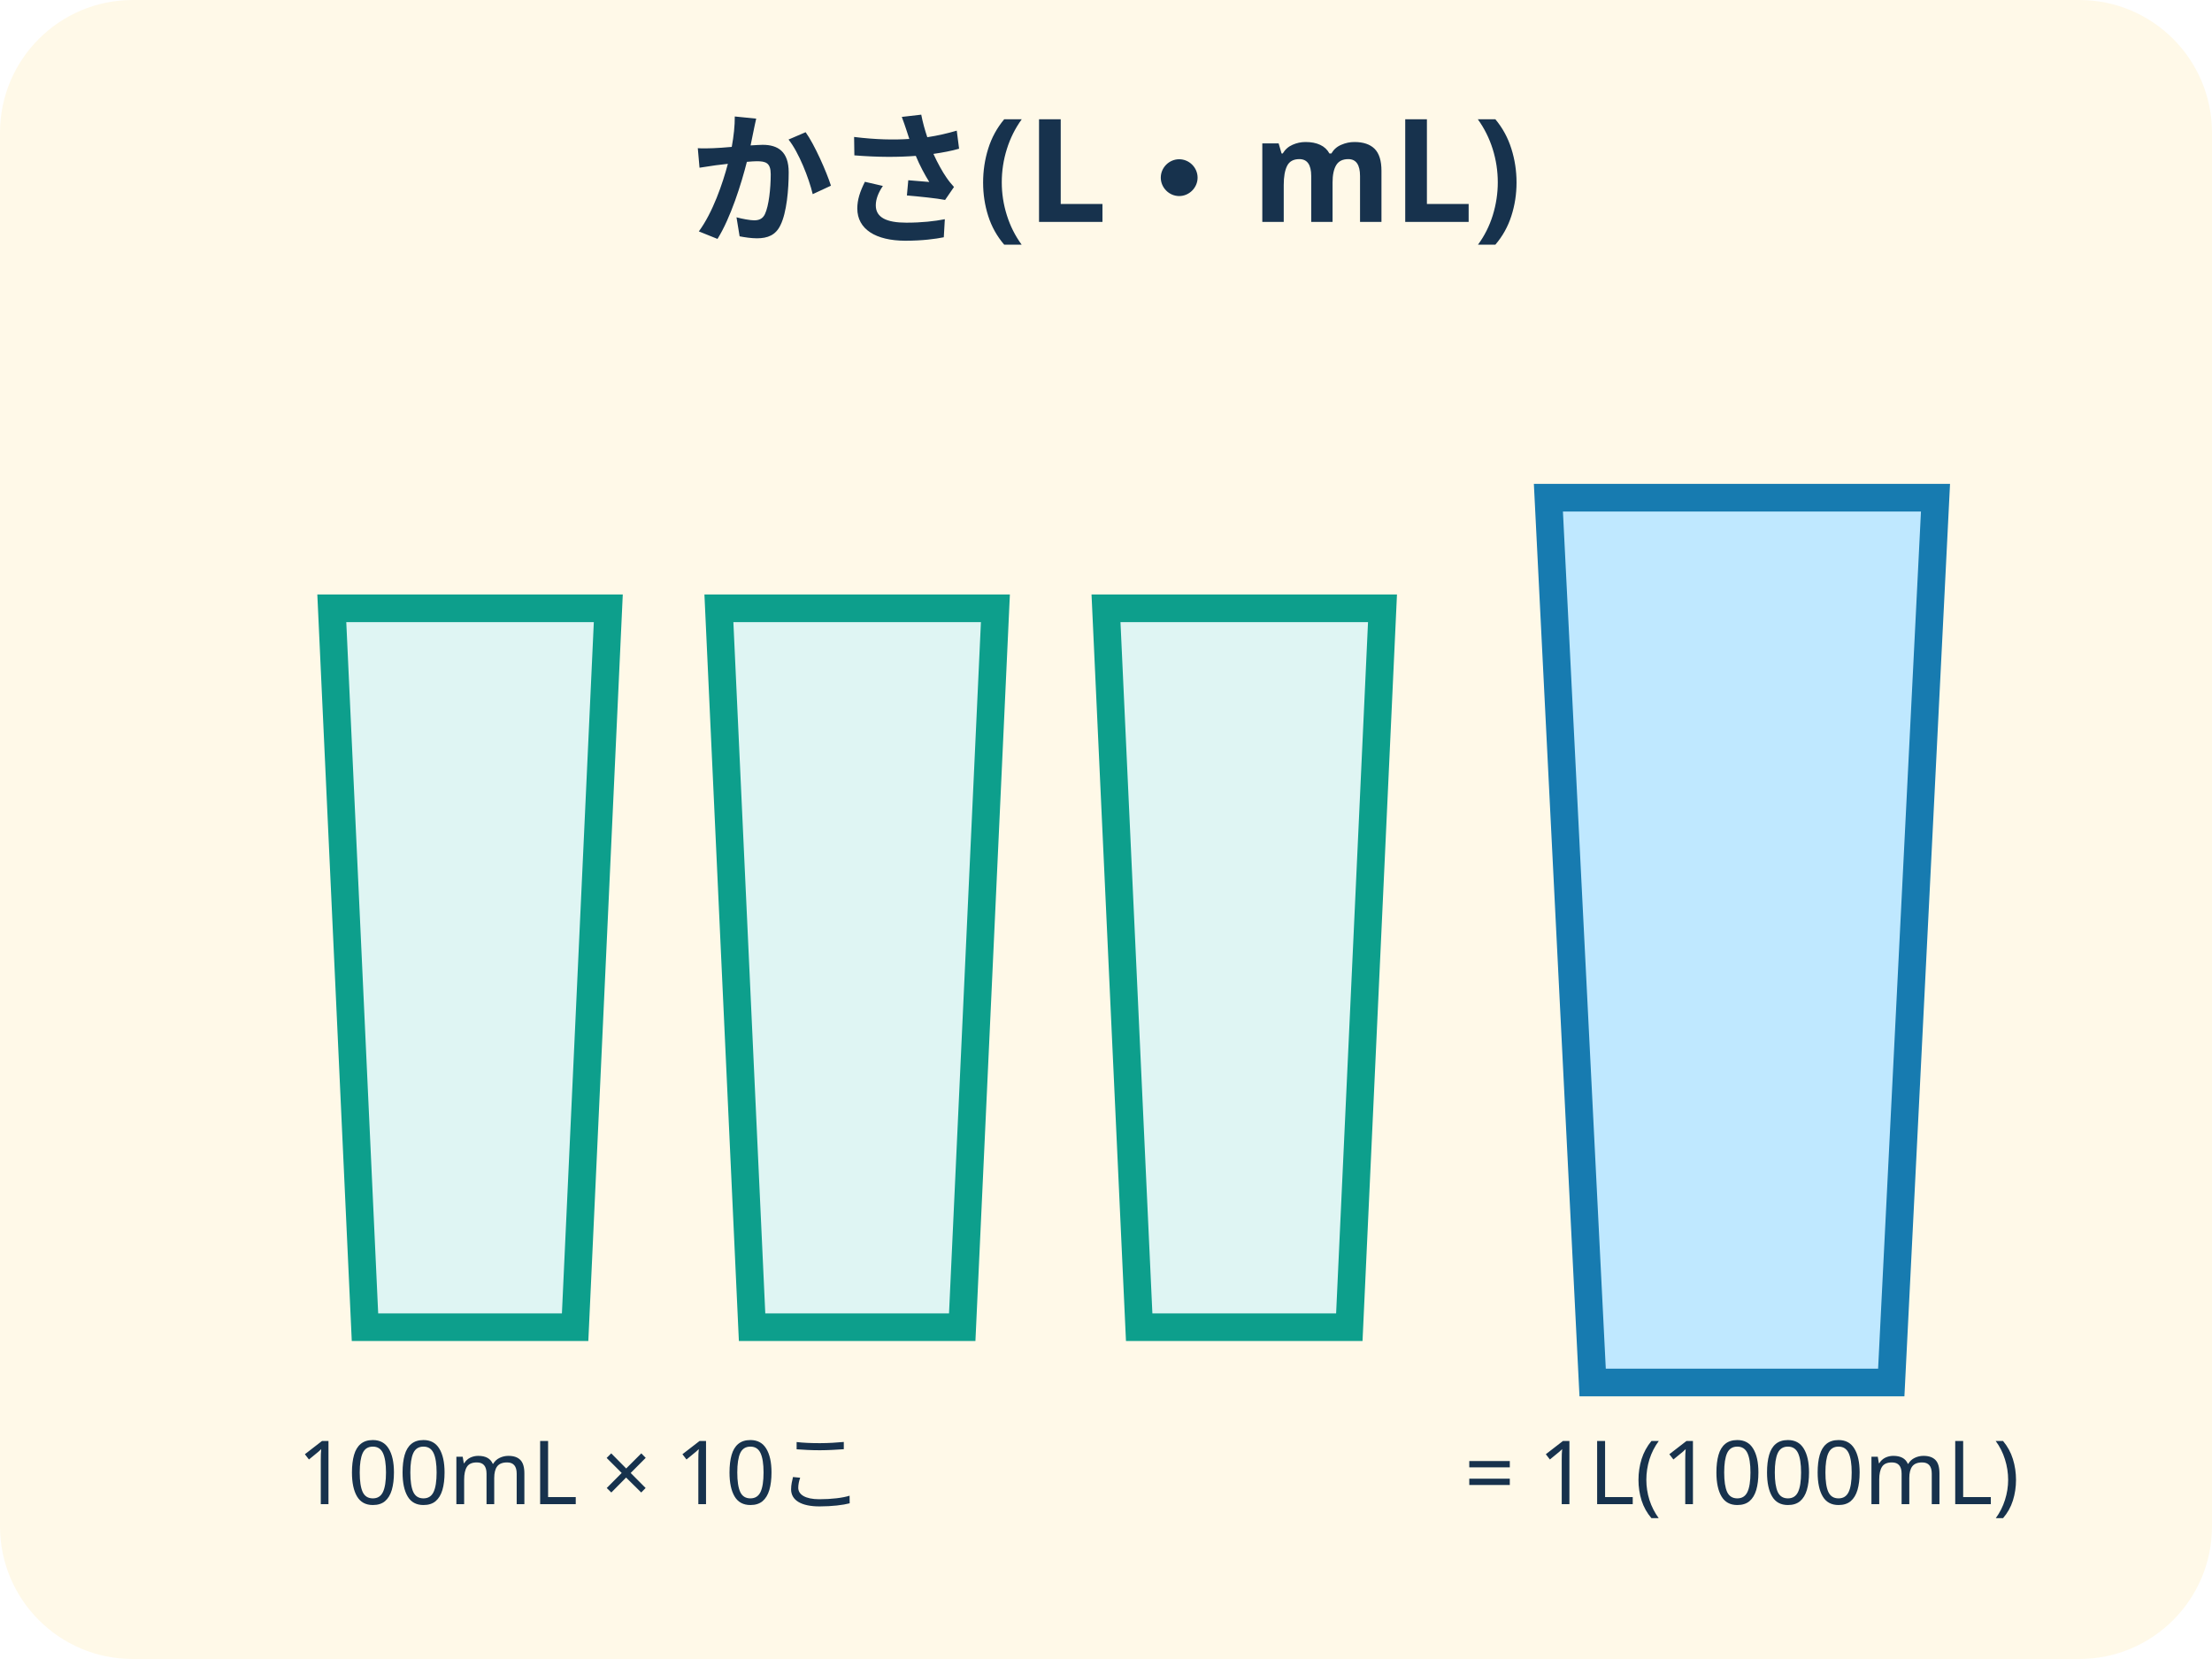
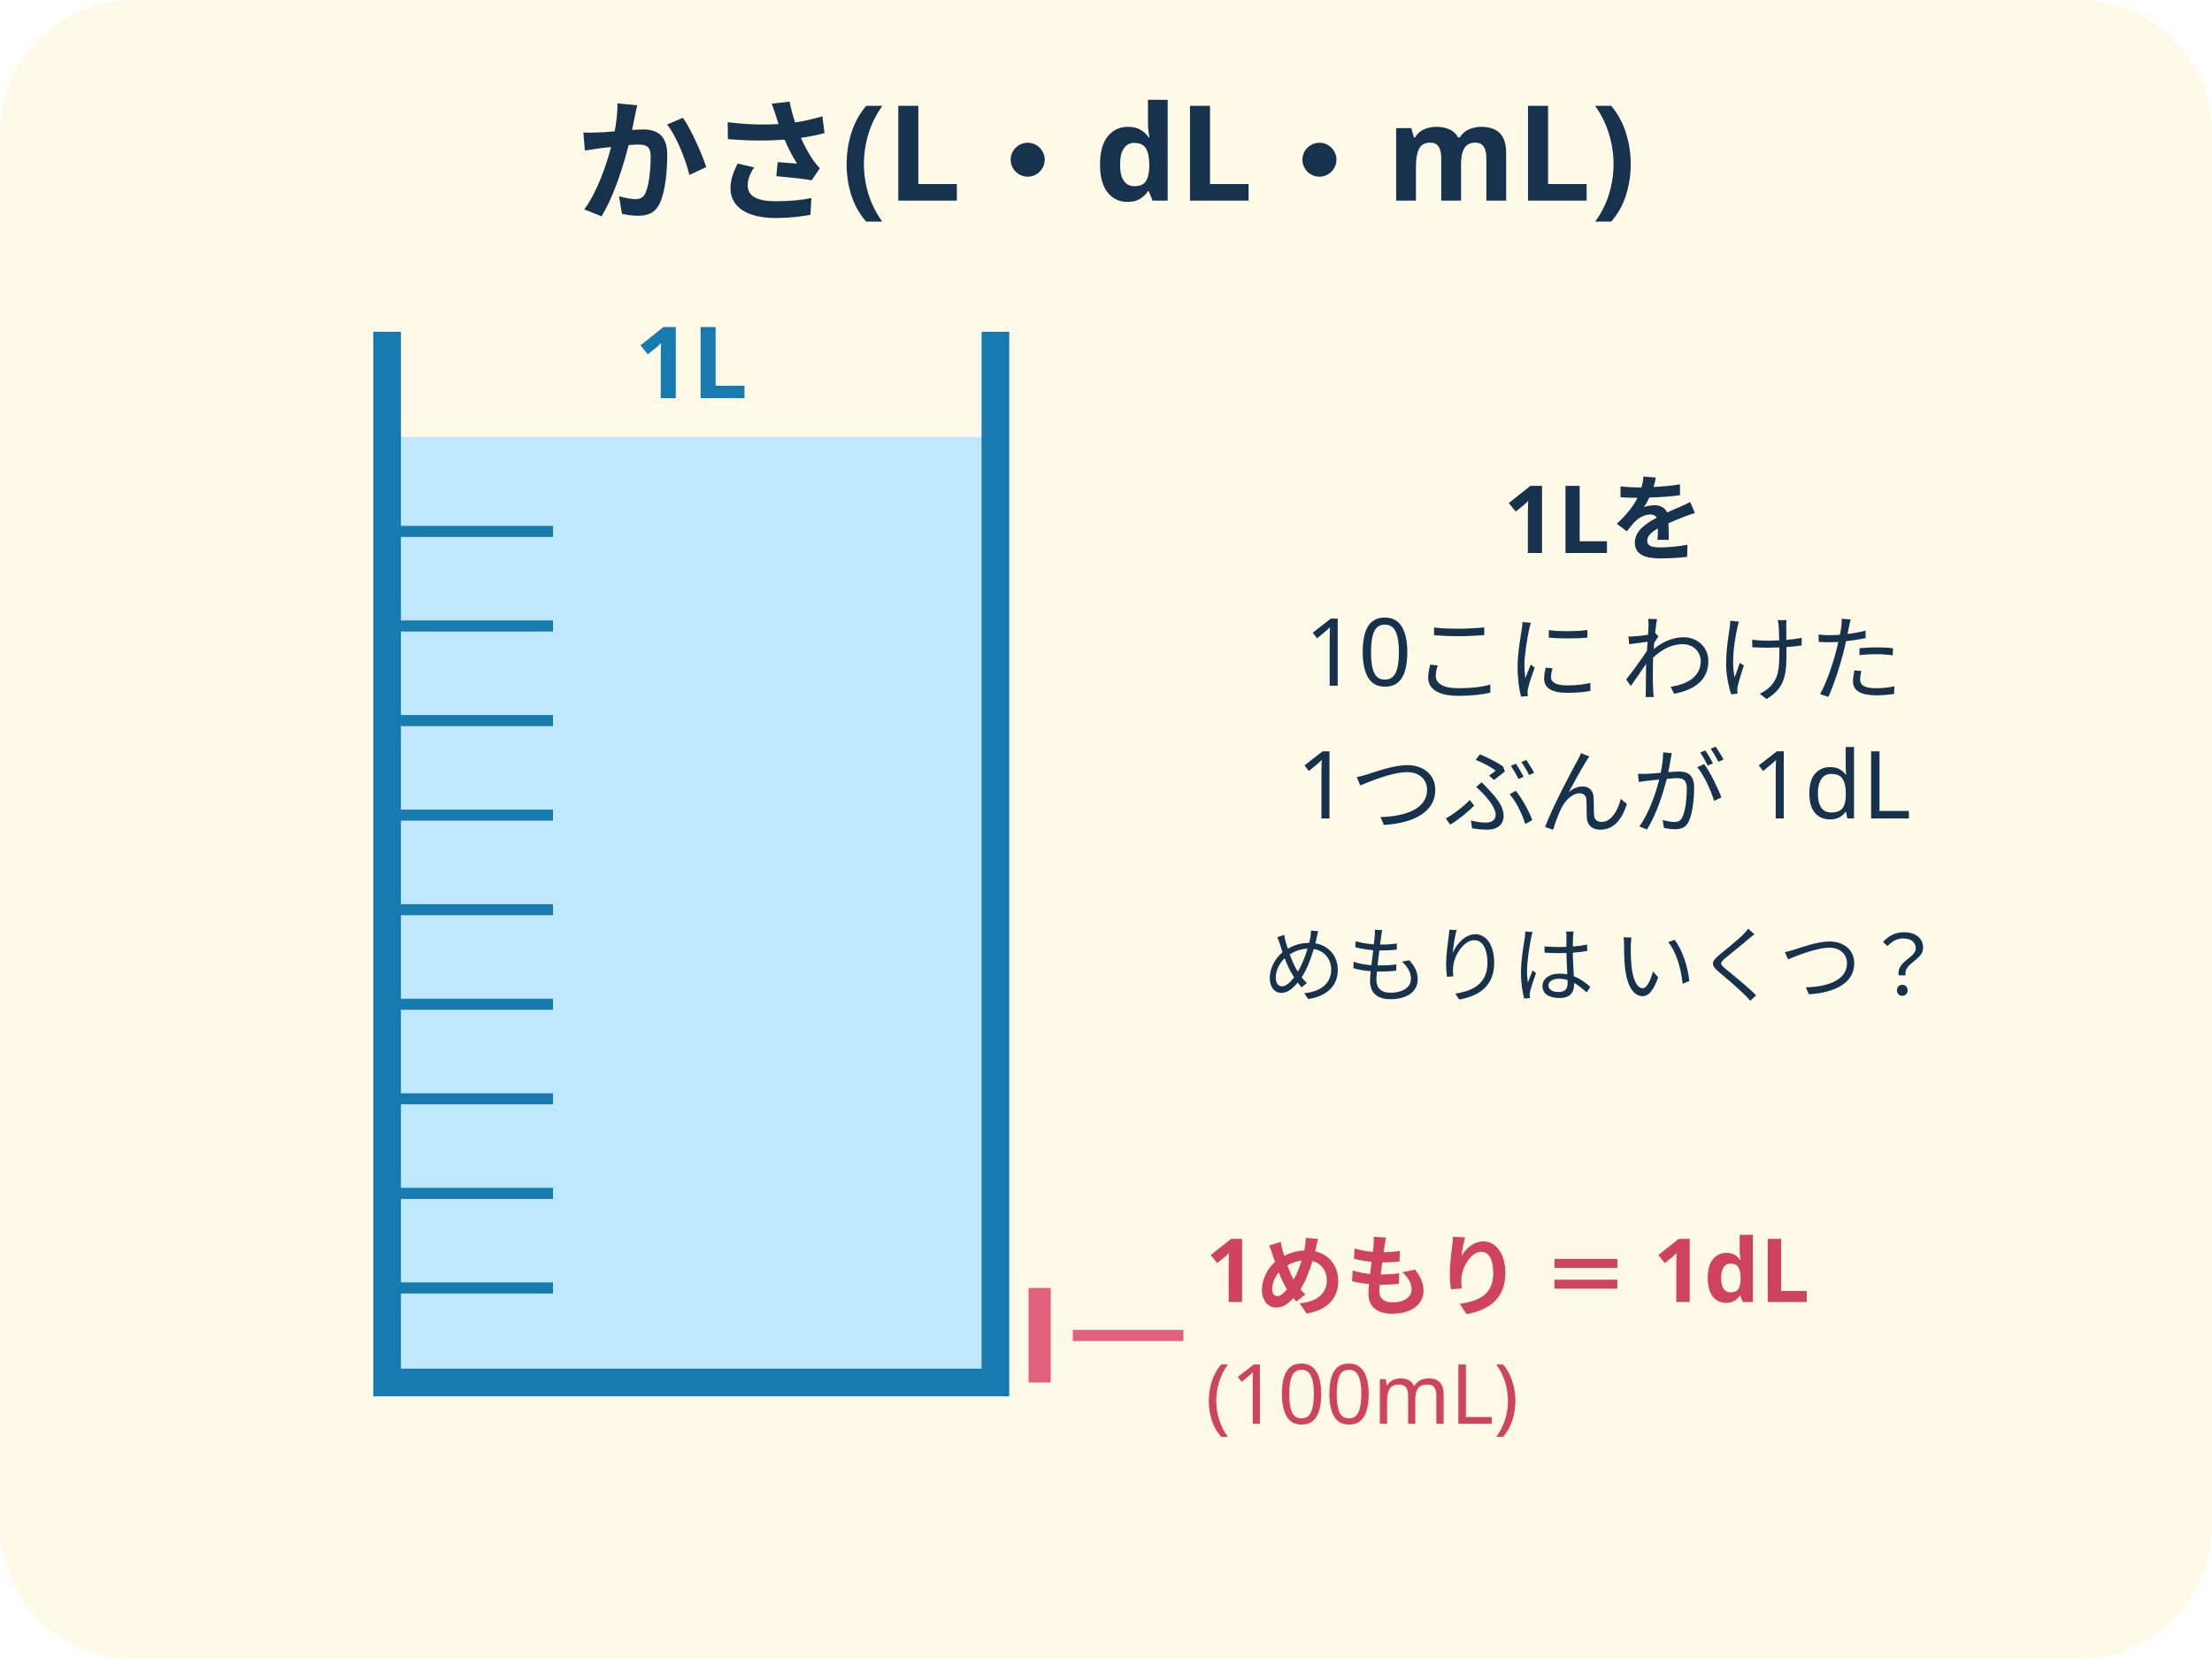
<svg xmlns="http://www.w3.org/2000/svg" viewBox="0 0 400 300" role="img" aria-label="かさ">
  <rect width="400" height="300" rx="24" fill="#fff9e8" />
-   <text x="200" y="42" text-anchor="middle" font-size="26" font-family="sans-serif" font-weight="700" fill="#17324d">かさ(L・mL)</text>
-   <g fill="#dff5f3" stroke="#0d9f8c" stroke-width="5">
-     <path d="M60 110h50l-6 130H66Z" />
-     <path d="M130 110h50l-6 130h-38Z" />
-     <path d="M200 110h50l-6 130h-38Z" />
-   </g>
-   <path d="M280 90h70l-8 160h-54Z" fill="#bfe8ff" stroke="#177bb0" stroke-width="5" />
-   <text x="105" y="272" text-anchor="middle" font-size="16" font-family="sans-serif" fill="#17324d">100mL × 10こ</text>
-   <text x="315" y="272" text-anchor="middle" font-size="16" font-family="sans-serif" fill="#17324d">= 1L(1000mL)</text>
+   <text x="200" y="38" text-anchor="middle" font-size="24" font-family="sans-serif" font-weight="700" fill="#17324d">かさ(L・dL・mL)</text>
+   <rect x="70" y="79" width="110" height="171" fill="#bfe8ff" />
+   <path d="M70 60 v190 h110 v-190" fill="none" stroke="#177bb0" stroke-width="5" />
+   <line x1="70" y1="96.1" x2="100" y2="96.1" stroke="#177bb0" stroke-width="2" />
+   <line x1="70" y1="113.2" x2="100" y2="113.2" stroke="#177bb0" stroke-width="2" />
+   <line x1="70" y1="130.3" x2="100" y2="130.3" stroke="#177bb0" stroke-width="2" />
+   <line x1="70" y1="147.4" x2="100" y2="147.4" stroke="#177bb0" stroke-width="2" />
+   <line x1="70" y1="164.5" x2="100" y2="164.5" stroke="#177bb0" stroke-width="2" />
+   <line x1="70" y1="181.6" x2="100" y2="181.6" stroke="#177bb0" stroke-width="2" />
+   <line x1="70" y1="198.7" x2="100" y2="198.7" stroke="#177bb0" stroke-width="2" />
+   <line x1="70" y1="215.8" x2="100" y2="215.8" stroke="#177bb0" stroke-width="2" />
+   <line x1="70" y1="232.9" x2="100" y2="232.9" stroke="#177bb0" stroke-width="2" />
+   <text x="125.0" y="72" text-anchor="middle" font-size="18" font-family="sans-serif" font-weight="700" fill="#177bb0">1L</text>
+   <path d="M188 232.9 v17.1" stroke="#e2607e" stroke-width="4" />
+   <line x1="194" y1="241.5" x2="214" y2="241.5" stroke="#e2607e" stroke-width="2" />
+   <text x="218" y="235.45" text-anchor="start" font-size="16" font-family="sans-serif" font-weight="700" fill="#d0435f">1めもり ＝ 1dL</text>
+   <text x="218" y="257.45" text-anchor="start" font-size="15" font-family="sans-serif" fill="#d0435f">(100mL)</text>
+   <text x="290" y="100" text-anchor="middle" font-size="17" font-family="sans-serif" font-weight="700" fill="#17324d">1Lを</text>
+   <text x="290" y="124" text-anchor="middle" font-size="17" font-family="sans-serif" fill="#17324d">10こに わけた</text>
+   <text x="290" y="148" text-anchor="middle" font-size="17" font-family="sans-serif" fill="#17324d">1つぶんが 1dL</text>
+   <text x="290" y="180" text-anchor="middle" font-size="15" font-family="sans-serif" fill="#17324d">めもりは いくつ？</text>
</svg>
